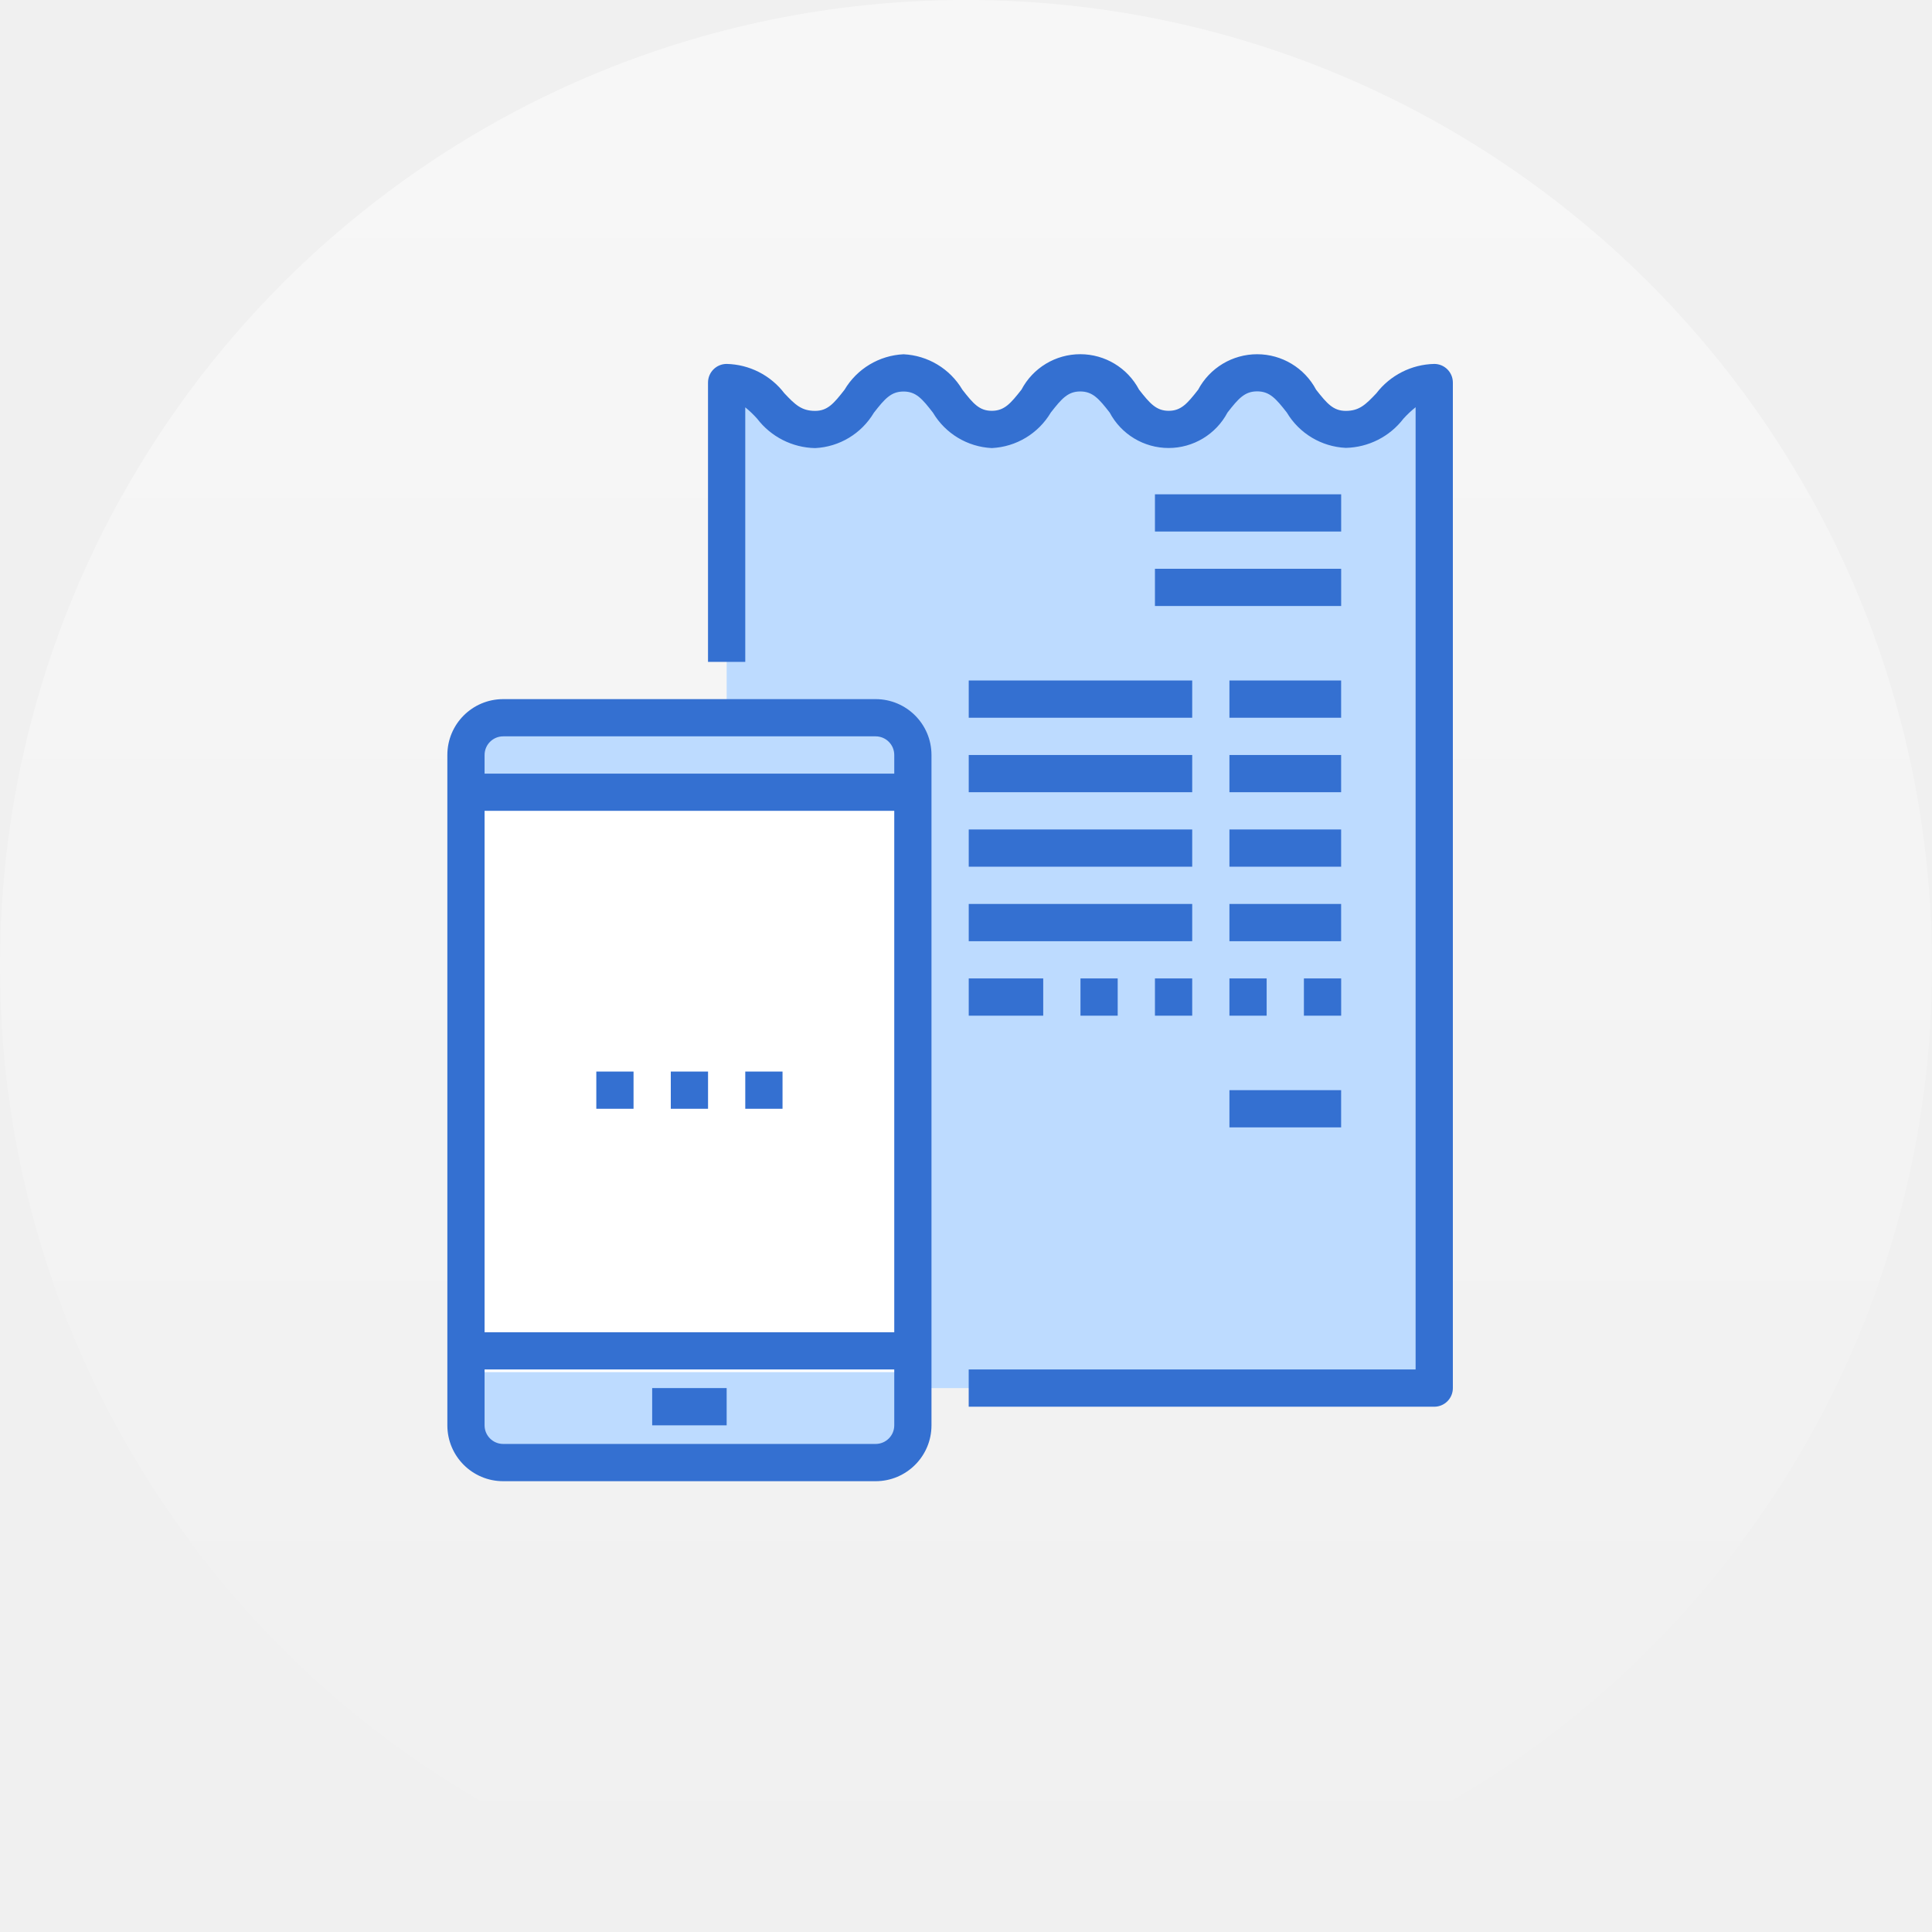
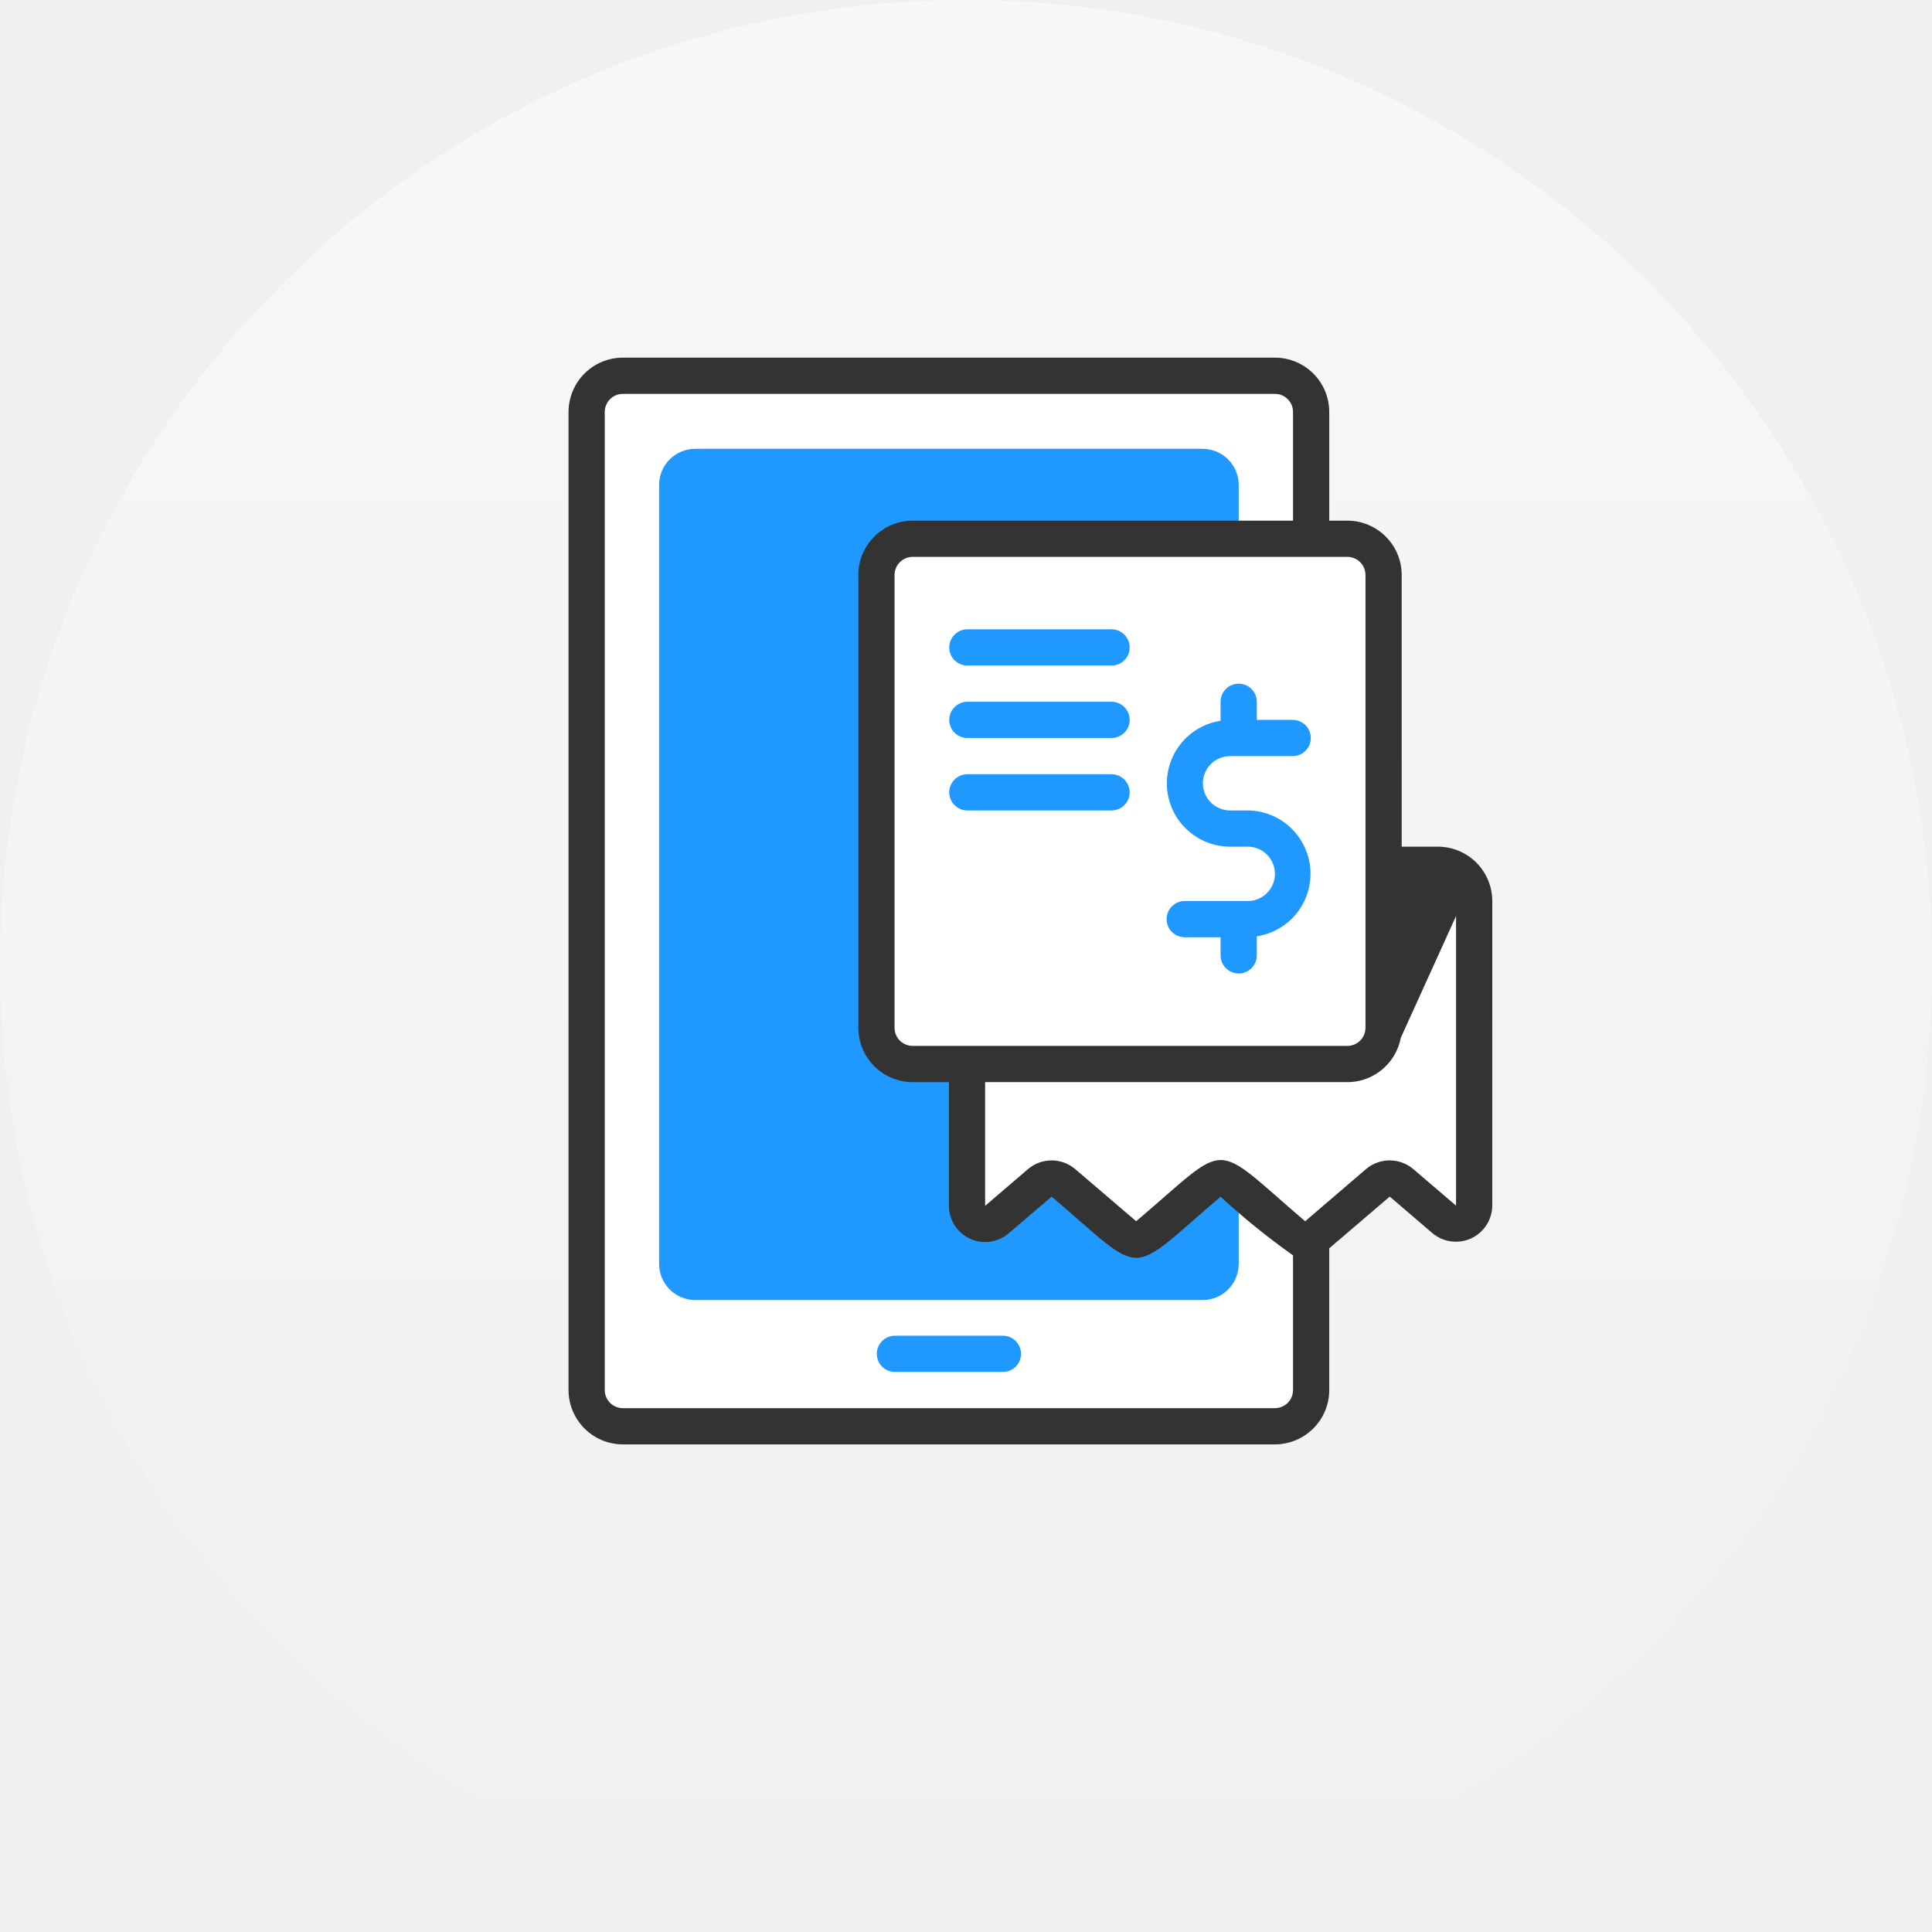
<svg xmlns="http://www.w3.org/2000/svg" width="60" height="60" viewBox="0 0 60 60" fill="none">
-   <path d="M30 1.19201e-06C13.431 -2.56454e-07 7.88585e-06 13.431 6.43738e-06 30C4.98891e-06 46.569 13.431 60 30 60C46.569 60 60 46.569 60 30C60 13.431 46.569 2.64048e-06 30 1.19201e-06Z" fill="url(#paint0_linear_3952_774)" />
-   <path d="M22.567 41.952H14.471V44.265C14.472 44.903 14.989 45.42 15.627 45.422H27.193C27.831 45.42 28.348 44.903 28.35 44.265V41.952H22.567Z" fill="#BDDBFF" />
-   <path d="M27.193 22.29H15.627C14.989 22.292 14.472 22.809 14.471 23.447V24.603H28.35V23.447C28.348 22.809 27.831 22.292 27.193 22.29Z" fill="#BDDBFF" />
-   <path d="M28.35 41.952V23.447C28.348 22.809 27.832 22.292 27.194 22.29H22.567V11.881C23.938 11.881 23.938 13.338 25.314 13.338C26.691 13.338 26.685 11.58 28.061 11.58C29.437 11.58 29.431 13.338 30.802 13.338C32.173 13.338 32.178 11.58 33.549 11.58C34.92 11.58 34.92 13.338 36.296 13.338C37.672 13.338 37.666 11.58 39.043 11.58C40.419 11.58 40.419 13.338 41.796 13.338C43.172 13.338 43.166 11.881 44.542 11.881V43.108H28.35V41.952Z" fill="#BDDBFF" />
-   <rect x="14.258" y="24.548" width="13.548" height="18.064" fill="white" />
-   <path d="M44.542 11.302C43.835 11.317 43.174 11.653 42.744 12.214C42.406 12.572 42.21 12.76 41.795 12.76C41.406 12.76 41.212 12.534 40.873 12.103C40.514 11.425 39.809 11.001 39.041 11.001C38.274 11.001 37.569 11.425 37.209 12.103C36.873 12.533 36.68 12.758 36.295 12.758C35.91 12.758 35.712 12.532 35.374 12.1C35.016 11.423 34.314 11 33.548 11C32.783 11 32.08 11.423 31.723 12.1C31.384 12.532 31.19 12.758 30.801 12.758C30.413 12.758 30.223 12.533 29.887 12.102C29.502 11.451 28.815 11.038 28.06 11.002C27.303 11.038 26.614 11.452 26.227 12.105C25.892 12.535 25.698 12.76 25.314 12.76C24.894 12.76 24.697 12.572 24.358 12.212C23.93 11.652 23.271 11.318 22.567 11.302C22.247 11.302 21.988 11.561 21.988 11.881V20.555H23.145V12.65C23.278 12.758 23.402 12.877 23.516 13.005C23.945 13.566 24.607 13.902 25.314 13.916C26.068 13.88 26.753 13.467 27.139 12.818C27.477 12.385 27.672 12.159 28.06 12.159C28.449 12.159 28.639 12.384 28.974 12.816C29.36 13.466 30.047 13.879 30.801 13.915C31.559 13.879 32.247 13.464 32.634 12.812C32.97 12.382 33.164 12.157 33.548 12.157C33.933 12.157 34.127 12.382 34.462 12.812C34.821 13.489 35.525 13.913 36.292 13.913C37.058 13.913 37.762 13.489 38.121 12.812C38.459 12.379 38.653 12.154 39.042 12.154C39.431 12.154 39.625 12.379 39.963 12.811C40.35 13.461 41.039 13.874 41.795 13.909C42.499 13.894 43.159 13.56 43.587 13C43.703 12.873 43.829 12.754 43.963 12.647V42.53H30.084V43.687H44.542C44.861 43.687 45.12 43.428 45.12 43.108V11.881C45.12 11.561 44.861 11.302 44.542 11.302Z" fill="#3470D1" />
-   <path d="M35.868 15.351H41.651V16.507H35.868V15.351Z" fill="#3470D1" />
-   <path d="M35.868 17.664H41.651V18.82H35.868V17.664Z" fill="#3470D1" />
-   <path d="M30.085 21.133H37.025V22.29H30.085V21.133Z" fill="#3470D1" />
-   <path d="M38.181 21.133H41.65V22.29H38.181V21.133Z" fill="#3470D1" />
-   <path d="M30.085 23.447H37.025V24.603H30.085V23.447Z" fill="#3470D1" />
-   <path d="M38.181 23.447H41.65V24.603H38.181V23.447Z" fill="#3470D1" />
-   <path d="M30.085 25.76H37.025V26.916H30.085V25.76Z" fill="#3470D1" />
-   <path d="M38.181 25.76H41.65V26.916H38.181V25.76Z" fill="#3470D1" />
-   <path d="M30.085 28.073H37.025V29.23H30.085V28.073Z" fill="#3470D1" />
-   <path d="M38.181 28.073H41.65V29.23H38.181V28.073Z" fill="#3470D1" />
-   <path d="M38.181 33.856H41.65V35.012H38.181V33.856Z" fill="#3470D1" />
-   <path d="M27.193 21.712H15.627C14.669 21.712 13.893 22.488 13.893 23.447V44.265C13.893 45.223 14.669 46 15.627 46H27.193C28.151 46 28.928 45.223 28.928 44.265V23.447C28.928 22.488 28.151 21.712 27.193 21.712ZM15.627 22.868H27.193C27.513 22.868 27.772 23.127 27.772 23.447V24.025H15.049V23.447C15.049 23.127 15.308 22.868 15.627 22.868ZM27.772 25.181V41.374H15.049V25.181H27.772ZM27.193 44.843H15.627C15.308 44.843 15.049 44.584 15.049 44.265V42.53H27.772V44.265C27.772 44.584 27.513 44.843 27.193 44.843Z" fill="#3470D1" />
-   <path d="M20.254 43.108H22.567V44.265H20.254V43.108Z" fill="#3470D1" />
-   <path d="M20.832 33.278H21.989V34.434H20.832V33.278Z" fill="#3470D1" />
-   <path d="M23.145 33.278H24.302V34.434H23.145V33.278Z" fill="#3470D1" />
-   <path d="M18.519 33.278H19.675V34.434H18.519V33.278Z" fill="#3470D1" />
-   <path d="M40.494 30.386H41.651V31.543H40.494V30.386Z" fill="#3470D1" />
-   <path d="M38.181 30.386H39.337V31.543H38.181V30.386Z" fill="#3470D1" />
-   <path d="M35.868 30.386H37.025V31.543H35.868V30.386Z" fill="#3470D1" />
-   <path d="M33.555 30.386H34.711V31.543H33.555V30.386Z" fill="#3470D1" />
-   <path d="M30.085 30.386H32.398V31.543H30.085V30.386Z" fill="#3470D1" />
+   <path d="M30 1.19201e-06C13.431 -2.56454e-07 7.88585e-06 13.431 6.43738e-06 30C4.98891e-06 46.569 13.431 60 30 60C46.569 60 60 46.569 60 30C60 13.431 46.569 2.64048e-06 30 1.19201e-06Z" fill="url(#paint0_linear_4921_992)" />
+   <path d="M39.594 11.688H19.344C18.722 11.688 18.219 12.191 18.219 12.812V43.188C18.219 43.809 18.722 44.312 19.344 44.312H39.594C40.215 44.312 40.719 43.809 40.719 43.188V12.812C40.719 12.191 40.215 11.688 39.594 11.688Z" fill="white" />
+   <path d="M37.344 13.938H21.594C20.972 13.938 20.469 14.441 20.469 15.062V39.25C20.469 39.871 20.972 40.375 21.594 40.375H37.344C37.965 40.375 38.469 39.871 38.469 39.25V15.062C38.469 14.441 37.965 13.938 37.344 13.938Z" fill="#1F99FF" />
+   <path d="M45.781 28V37.467C45.781 37.574 45.75 37.679 45.692 37.77C45.633 37.86 45.55 37.931 45.453 37.976C45.355 38.02 45.246 38.036 45.14 38.02C45.034 38.005 44.934 37.959 44.853 37.889L43.526 36.752C43.423 36.665 43.292 36.617 43.157 36.617C43.022 36.617 42.892 36.665 42.789 36.752L40.899 38.373C40.797 38.46 40.667 38.508 40.533 38.508C40.399 38.508 40.269 38.46 40.167 38.373L38.278 36.752C38.176 36.665 38.046 36.617 37.912 36.617C37.778 36.617 37.648 36.665 37.546 36.752L35.651 38.373C35.549 38.46 35.419 38.508 35.285 38.508C35.151 38.508 35.021 38.46 34.919 38.373L33.024 36.752C32.922 36.665 32.792 36.617 32.658 36.617C32.524 36.617 32.394 36.665 32.292 36.752L30.959 37.894C30.878 37.964 30.777 38.008 30.671 38.023C30.565 38.037 30.457 38.021 30.359 37.976C30.262 37.931 30.179 37.86 30.121 37.769C30.063 37.679 30.032 37.574 30.031 37.467V28C30.032 27.702 30.151 27.416 30.362 27.206C30.573 26.995 30.858 26.876 31.156 26.875H44.656C44.804 26.874 44.951 26.903 45.088 26.959C45.225 27.015 45.349 27.098 45.453 27.203C45.558 27.307 45.641 27.432 45.697 27.569C45.754 27.705 45.782 27.852 45.781 28Z" fill="white" />
+   <path d="M45.657 27.483L43.503 32.23H30.031V28C30.032 27.702 30.151 27.416 30.362 27.206C30.573 26.995 30.858 26.876 31.156 26.875H44.656C44.863 26.876 45.065 26.933 45.241 27.04C45.418 27.147 45.562 27.3 45.657 27.483Z" fill="#333333" />
+   <path d="M41.844 16.75H28.344C27.722 16.75 27.219 17.254 27.219 17.875V31.938C27.219 32.559 27.722 33.062 28.344 33.062H41.844C42.465 33.062 42.969 32.559 42.969 31.938V17.875C42.969 17.254 42.465 16.75 41.844 16.75Z" fill="white" />
+   <path d="M44.656 26.294H43.531V17.857C43.531 17.409 43.353 16.98 43.036 16.664C42.72 16.348 42.291 16.17 41.844 16.169H41.281V12.794C41.281 12.347 41.103 11.918 40.786 11.601C40.47 11.285 40.041 11.107 39.594 11.107H19.344C18.896 11.107 18.467 11.285 18.151 11.601C17.835 11.918 17.657 12.347 17.656 12.794V43.169C17.657 43.617 17.835 44.045 18.151 44.362C18.467 44.678 18.896 44.856 19.344 44.857H39.594C40.041 44.856 40.47 44.678 40.786 44.362C41.103 44.045 41.281 43.617 41.281 43.169V38.767L43.16 37.161L44.486 38.297C44.65 38.435 44.849 38.523 45.061 38.552C45.273 38.581 45.489 38.55 45.683 38.461C45.878 38.372 46.043 38.23 46.16 38.05C46.277 37.871 46.341 37.662 46.344 37.448L46.344 27.982C46.343 27.534 46.165 27.105 45.849 26.789C45.533 26.473 45.104 26.295 44.656 26.294ZM41.844 17.294C41.993 17.294 42.136 17.354 42.241 17.459C42.347 17.564 42.406 17.707 42.406 17.857V31.919C42.406 32.068 42.347 32.211 42.241 32.317C42.136 32.422 41.993 32.481 41.844 32.482H28.344C28.195 32.481 28.052 32.422 27.946 32.317C27.841 32.211 27.781 32.068 27.781 31.919V17.857C27.781 17.707 27.841 17.564 27.946 17.459C28.052 17.354 28.195 17.294 28.344 17.294H41.844ZM40.156 43.169C40.156 43.318 40.097 43.461 39.991 43.567C39.886 43.672 39.743 43.731 39.594 43.732H19.344C19.195 43.731 19.052 43.672 18.946 43.567C18.841 43.461 18.781 43.318 18.781 43.169V12.794C18.781 12.645 18.841 12.502 18.946 12.396C19.052 12.291 19.195 12.232 19.344 12.232H39.594C39.743 12.232 39.886 12.291 39.991 12.396C40.097 12.502 40.156 12.645 40.156 12.794V16.169H28.344C27.896 16.17 27.467 16.348 27.151 16.664C26.835 16.98 26.657 17.409 26.656 17.857V31.919C26.657 32.367 26.835 32.795 27.151 33.112C27.467 33.428 27.896 33.606 28.344 33.607H29.469V37.449C29.469 37.663 29.531 37.874 29.647 38.054C29.763 38.235 29.929 38.379 30.124 38.469C30.319 38.559 30.536 38.591 30.749 38.562C30.962 38.532 31.162 38.442 31.325 38.303L32.659 37.162C35.642 39.695 34.929 39.695 37.906 37.166C38.617 37.82 39.369 38.428 40.156 38.986V43.169ZM45.219 37.443L43.888 36.304C43.683 36.131 43.423 36.037 43.155 36.037C42.887 36.038 42.627 36.133 42.423 36.307L40.533 37.927C37.549 35.382 38.265 35.404 35.285 37.926L33.392 36.308C33.188 36.134 32.928 36.038 32.659 36.037C32.391 36.037 32.131 36.133 31.926 36.307L30.594 37.449V33.607H41.844C42.291 33.606 42.72 33.428 43.036 33.112C43.353 32.795 43.531 32.367 43.531 31.919V27.419H44.656C44.805 27.419 44.948 27.479 45.054 27.584C45.159 27.689 45.219 27.832 45.219 27.982V37.443Z" fill="#333333" />
+   <path d="M27.781 42.607H31.156C31.303 42.604 31.444 42.543 31.547 42.438C31.65 42.333 31.708 42.191 31.708 42.044C31.708 41.897 31.65 41.755 31.547 41.65C31.444 41.545 31.303 41.484 31.156 41.482H27.781C27.634 41.484 27.494 41.545 27.39 41.65C27.287 41.755 27.23 41.897 27.23 42.044C27.23 42.191 27.287 42.333 27.39 42.438C27.494 42.543 27.634 42.604 27.781 42.607Z" fill="#1F99FF" />
+   <path d="M38.187 23.482H40.156C40.303 23.479 40.444 23.418 40.547 23.313C40.65 23.208 40.708 23.066 40.708 22.919C40.708 22.772 40.65 22.63 40.547 22.525C40.444 22.42 40.303 22.359 40.156 22.357H39.031V21.794C39.031 21.645 38.972 21.502 38.866 21.396C38.761 21.291 38.618 21.232 38.469 21.232C38.319 21.232 38.176 21.291 38.071 21.396C37.965 21.502 37.906 21.645 37.906 21.794V22.385C37.418 22.46 36.975 22.716 36.667 23.102C36.359 23.488 36.208 23.977 36.243 24.469C36.279 24.962 36.498 25.424 36.859 25.762C37.219 26.1 37.693 26.29 38.187 26.294H38.75C38.974 26.294 39.188 26.383 39.346 26.541C39.505 26.699 39.594 26.914 39.594 27.138C39.594 27.362 39.505 27.576 39.346 27.734C39.188 27.893 38.974 27.982 38.75 27.982H36.781C36.634 27.984 36.494 28.045 36.39 28.15C36.287 28.255 36.23 28.397 36.23 28.544C36.23 28.691 36.287 28.833 36.39 28.938C36.494 29.043 36.634 29.104 36.781 29.107H37.906V29.669C37.906 29.818 37.965 29.961 38.071 30.067C38.176 30.172 38.319 30.232 38.469 30.232C38.618 30.232 38.761 30.172 38.866 30.067C38.972 29.961 39.031 29.818 39.031 29.669V29.078C39.52 29.003 39.962 28.747 40.27 28.361C40.578 27.975 40.729 27.487 40.694 26.994C40.658 26.501 40.439 26.04 40.078 25.701C39.718 25.363 39.244 25.173 38.75 25.169H38.187C37.966 25.166 37.754 25.076 37.599 24.918C37.443 24.76 37.356 24.547 37.356 24.325C37.356 24.104 37.443 23.891 37.599 23.733C37.754 23.575 37.966 23.485 38.187 23.482Z" fill="#1F99FF" />
+   <path d="M34.531 19.544H30.031C29.884 19.547 29.744 19.608 29.64 19.713C29.537 19.818 29.48 19.959 29.48 20.107C29.48 20.254 29.537 20.395 29.64 20.5C29.744 20.606 29.884 20.666 30.031 20.669H34.531C34.678 20.666 34.819 20.606 34.922 20.5C35.025 20.395 35.083 20.254 35.083 20.107C35.083 19.959 35.025 19.818 34.922 19.713C34.819 19.608 34.678 19.547 34.531 19.544Z" fill="#1F99FF" />
+   <path d="M34.531 21.794H30.031C29.884 21.797 29.744 21.858 29.64 21.963C29.537 22.068 29.48 22.209 29.48 22.357C29.48 22.504 29.537 22.645 29.64 22.75C29.744 22.856 29.884 22.916 30.031 22.919H34.531C34.678 22.916 34.819 22.856 34.922 22.75C35.025 22.645 35.083 22.504 35.083 22.357C35.083 22.209 35.025 22.068 34.922 21.963C34.819 21.858 34.678 21.797 34.531 21.794Z" fill="#1F99FF" />
+   <path d="M34.531 24.044H30.031C29.884 24.047 29.744 24.108 29.64 24.213C29.537 24.318 29.48 24.459 29.48 24.607C29.48 24.754 29.537 24.895 29.64 25C29.744 25.106 29.884 25.166 30.031 25.169H34.531C34.678 25.166 34.819 25.106 34.922 25C35.025 24.895 35.083 24.754 35.083 24.607C35.083 24.459 35.025 24.318 34.922 24.213C34.819 24.108 34.678 24.047 34.531 24.044Z" fill="#1F99FF" />
  <defs>
-     <linearGradient id="paint0_linear_3952_774" x1="30" y1="60" x2="30" y2="-61.406" gradientUnits="userSpaceOnUse">
+     <linearGradient id="paint0_linear_4921_992" x1="30" y1="60" x2="30" y2="-61.406" gradientUnits="userSpaceOnUse">
      <stop stop-color="white" stop-opacity="0" />
      <stop offset="1" stop-color="white" />
    </linearGradient>
  </defs>
</svg>
